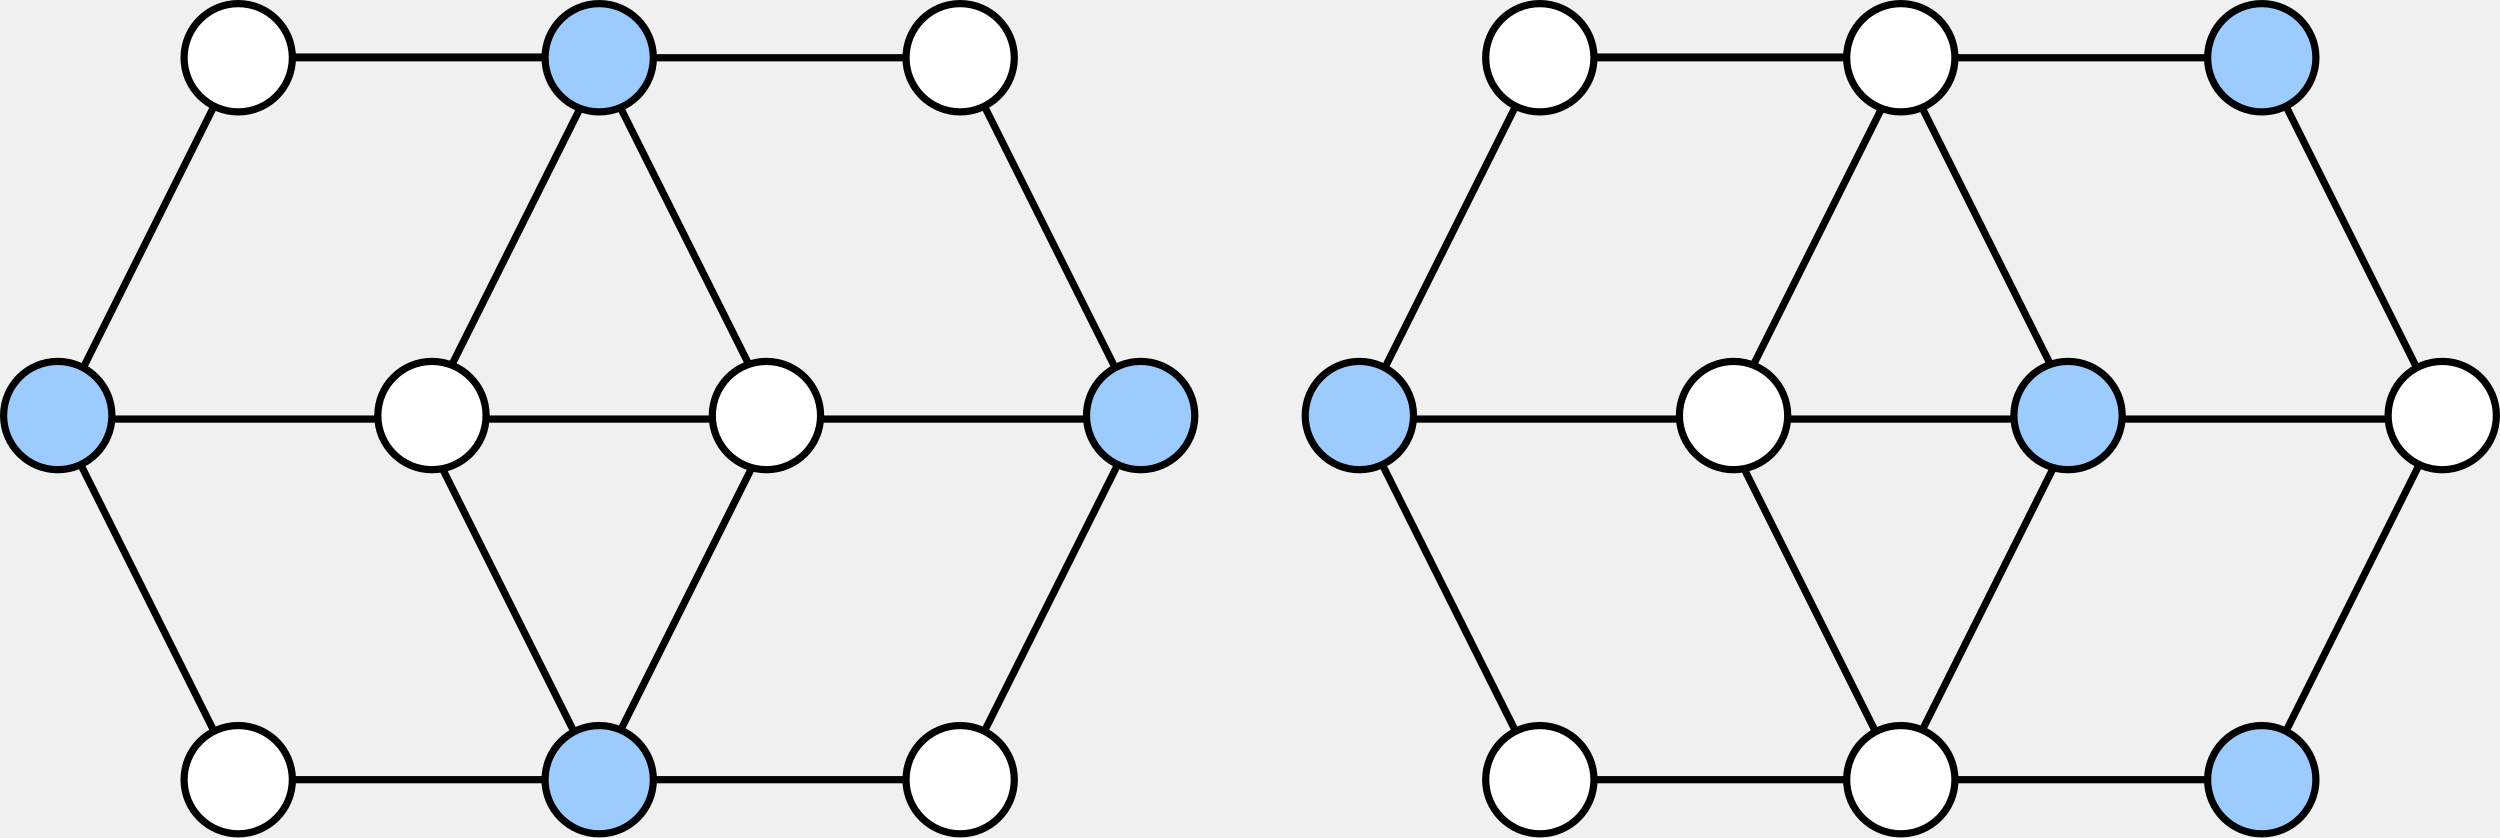
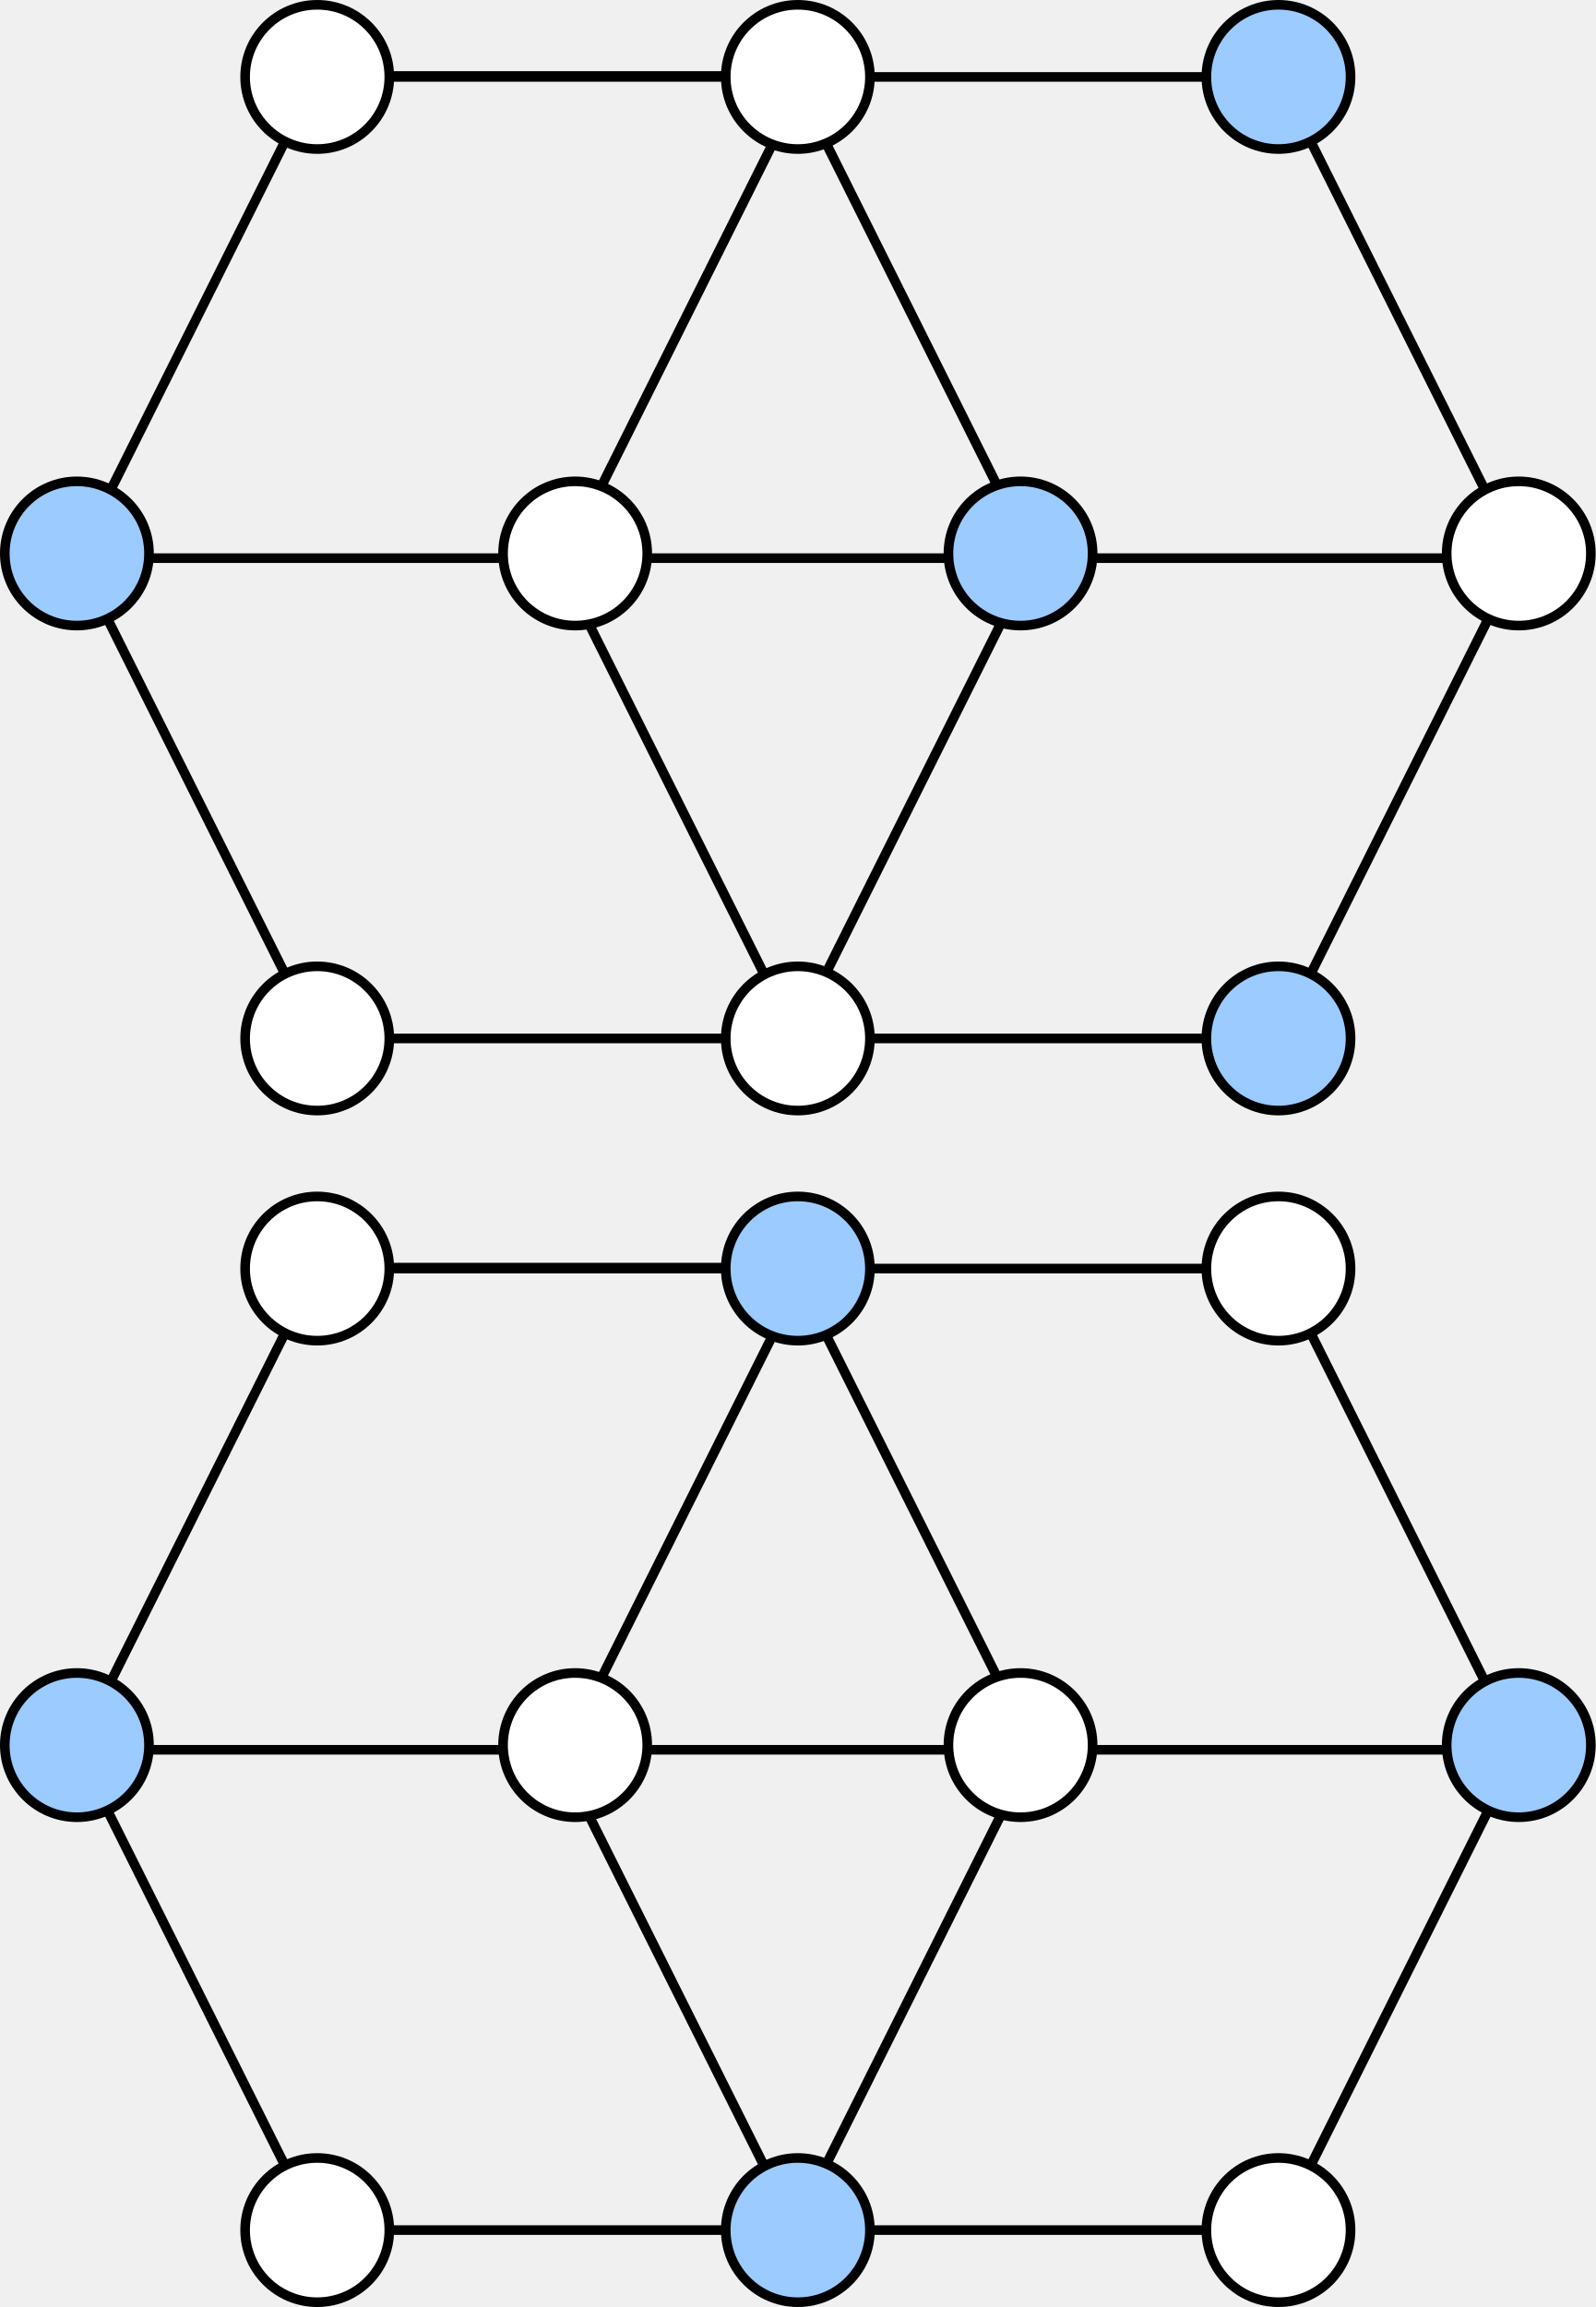
- <svg xmlns="http://www.w3.org/2000/svg" width="692.59" height="232" viewBox="0 0 692.59 232" version="1.1" id="svg218">
+ <svg xmlns="http://www.w3.org/2000/svg" width="332" height="479.866" viewBox="0 0 332 479.866" version="1.1" id="svg218">
  <defs id="defs222" />
-   <g id="g1352" transform="translate(477.4177,48.32717)">
+   <g id="g1352" transform="translate(116.8277,48.32717)">
    <g id="g1960">
      <line x1="48.612" y1="-31.402" x2="98.612" y2="68.598" stroke="#000000" stroke-width="2" id="line186-3-41" />
      <line x1="49.927" y1="-30.428" x2="-0.073" y2="69.572" stroke="#000000" stroke-width="2" id="line186-8-3" />
      <line x1="47.639" y1="168.89" x2="97.639" y2="68.89" stroke="#000000" stroke-width="2" id="line186-3-4-7" />
      <line x1="48.953" y1="167.916" x2="-1.047" y2="67.916" stroke="#000000" stroke-width="2" id="line186-8-8-8" />
      <line x1="-103.944" y1="67.77" x2="199.075" y2="67.77" stroke="#000000" stroke-width="2" id="line184-1-8" />
      <line x1="-50.828" y1="-32.327" x2="49.172" y2="-32.327" stroke="#000000" stroke-width="2" id="line182-3" />
      <line x1="-52.337" y1="-32.522" x2="47.663" y2="-32.522" stroke="#000000" stroke-width="2" id="line182-8-8" />
      <line x1="49.172" y1="-32.327" x2="149.172" y2="-32.327" stroke="#000000" stroke-width="2" id="line184-15" />
      <line x1="149.172" y1="-32.327" x2="199.172" y2="67.673" stroke="#000000" stroke-width="2" id="line186-35" />
      <line x1="199.172" y1="67.673" x2="149.172" y2="167.673" stroke="#000000" stroke-width="2" id="line188-4" />
      <line x1="149.172" y1="167.673" x2="49.172" y2="167.673" stroke="#000000" stroke-width="2" id="line190-3" />
      <line x1="49.172" y1="167.673" x2="-50.828" y2="167.673" stroke="#000000" stroke-width="2" id="line192-6" />
      <line x1="-50.828" y1="167.673" x2="-100.828" y2="67.673" stroke="#000000" stroke-width="2" id="line194-5" />
      <line x1="-100.828" y1="67.673" x2="-50.828" y2="-32.327" stroke="#000000" stroke-width="2" id="line196-9" />
      <circle cx="-50.828" cy="-32.327" r="15" fill="black" id="circle198-5" style="fill:#ffffff;fill-opacity:1;stroke:#000000;stroke-width:2;stroke-dasharray:none;stroke-opacity:1" />
      <circle cx="49.172" cy="-32.327" r="15" fill="#0000ff" id="circle200-4" style="fill:#ffffff;fill-opacity:1;stroke:#000000;stroke-width:2;stroke-dasharray:none;stroke-opacity:1" />
      <circle cx="149.172" cy="-32.327" r="15" fill="black" id="circle202-9" style="fill:#9bcbff;fill-opacity:1;stroke:#000000;stroke-width:2;stroke-dasharray:none;stroke-opacity:1" />
      <circle cx="199.172" cy="66.796" r="15" fill="#0000ff" id="circle204-1" style="fill:#ffffff;fill-opacity:1;stroke:#000000;stroke-width:2;stroke-dasharray:none;stroke-opacity:1" />
      <circle cx="149.172" cy="167.673" r="15" fill="black" id="circle206-7" style="fill:#9bcbff;fill-opacity:1;stroke:#000000;stroke-width:2;stroke-dasharray:none;stroke-opacity:1" />
      <circle cx="95.506" cy="66.796" r="15" fill="black" id="circle206-6-55" style="fill:#9bcbff;fill-opacity:1;stroke:#000000;stroke-width:2;stroke-dasharray:none;stroke-opacity:1" />
      <circle cx="2.839" cy="66.796" r="15" fill="black" id="circle206-6-5-4" style="fill:#ffffff;fill-opacity:1;stroke:#000000;stroke-width:2;stroke-dasharray:none;stroke-opacity:1" />
      <circle cx="49.172" cy="167.673" r="15" fill="#0000ff" id="circle208-1" style="fill:#ffffff;fill-opacity:1;stroke:#000000;stroke-width:2;stroke-dasharray:none;stroke-opacity:1" />
      <circle cx="-50.828" cy="167.673" r="15" fill="black" id="circle210-8" style="fill:#ffffff;fill-opacity:1;stroke:#000000;stroke-width:2;stroke-dasharray:none;stroke-opacity:1" />
      <circle cx="-100.828" cy="66.796" r="15" fill="#0000ff" id="circle212-8" style="fill:#9bcbff;fill-opacity:1;stroke:#000000;stroke-width:2;stroke-dasharray:none;stroke-opacity:1" />
    </g>
  </g>
-   <g id="g1352-4" transform="translate(116.8277,48.32717)">
+   <g id="g1352-4" transform="translate(116.8277,296.1932)">
    <line x1="48.612" y1="-31.402" x2="98.612" y2="68.598" stroke="#000000" stroke-width="2" id="line186-3-41-4" />
    <line x1="49.927" y1="-30.428" x2="-0.073" y2="69.572" stroke="#000000" stroke-width="2" id="line186-8-3-9" />
    <line x1="47.639" y1="168.89" x2="97.639" y2="68.89" stroke="#000000" stroke-width="2" id="line186-3-4-7-1" />
    <line x1="48.953" y1="167.916" x2="-1.047" y2="67.916" stroke="#000000" stroke-width="2" id="line186-8-8-8-5" />
    <line x1="-103.944" y1="67.77" x2="199.075" y2="67.77" stroke="#000000" stroke-width="2" id="line184-1-8-5" />
    <line x1="-50.828" y1="-32.327" x2="49.172" y2="-32.327" stroke="#000000" stroke-width="2" id="line182-3-5" />
    <line x1="-52.337" y1="-32.522" x2="47.663" y2="-32.522" stroke="#000000" stroke-width="2" id="line182-8-8-8" />
    <line x1="49.172" y1="-32.327" x2="149.172" y2="-32.327" stroke="#000000" stroke-width="2" id="line184-15-2" />
    <line x1="149.172" y1="-32.327" x2="199.172" y2="67.673" stroke="#000000" stroke-width="2" id="line186-35-9" />
    <line x1="199.172" y1="67.673" x2="149.172" y2="167.673" stroke="#000000" stroke-width="2" id="line188-4-8" />
    <line x1="149.172" y1="167.673" x2="49.172" y2="167.673" stroke="#000000" stroke-width="2" id="line190-3-2" />
    <line x1="49.172" y1="167.673" x2="-50.828" y2="167.673" stroke="#000000" stroke-width="2" id="line192-6-0" />
    <line x1="-50.828" y1="167.673" x2="-100.828" y2="67.673" stroke="#000000" stroke-width="2" id="line194-5-7" />
    <line x1="-100.828" y1="67.673" x2="-50.828" y2="-32.327" stroke="#000000" stroke-width="2" id="line196-9-4" />
    <circle cx="-50.828" cy="-32.327" r="15" fill="black" id="circle198-5-8" style="fill:#ffffff;fill-opacity:1;stroke:#000000;stroke-width:2;stroke-dasharray:none;stroke-opacity:1" />
    <circle cx="49.172" cy="-32.327" r="15" fill="#0000ff" id="circle200-4-5" style="fill:#9bcbff;fill-opacity:1;stroke:#000000;stroke-width:2;stroke-dasharray:none;stroke-opacity:1" />
    <circle cx="149.172" cy="-32.327" r="15" fill="black" id="circle202-9-8" style="fill:#ffffff;fill-opacity:1;stroke:#000000;stroke-width:2;stroke-dasharray:none;stroke-opacity:1" />
    <circle cx="199.172" cy="66.796" r="15" fill="#0000ff" id="circle204-1-3" style="fill:#9bcbff;fill-opacity:1;stroke:#000000;stroke-width:2;stroke-dasharray:none;stroke-opacity:1" />
    <circle cx="149.172" cy="167.673" r="15" fill="black" id="circle206-7-0" style="fill:#ffffff;fill-opacity:1;stroke:#000000;stroke-width:2;stroke-dasharray:none;stroke-opacity:1" />
    <circle cx="95.506" cy="66.796" r="15" fill="black" id="circle206-6-55-6" style="fill:#ffffff;fill-opacity:1;stroke:#000000;stroke-width:2;stroke-dasharray:none;stroke-opacity:1" />
    <circle cx="2.839" cy="66.796" r="15" fill="black" id="circle206-6-5-4-2" style="fill:#ffffff;fill-opacity:1;stroke:#000000;stroke-width:2;stroke-dasharray:none;stroke-opacity:1" />
    <circle cx="49.172" cy="167.673" r="15" fill="#0000ff" id="circle208-1-2" style="fill:#9bcbff;fill-opacity:1;stroke:#000000;stroke-width:2;stroke-dasharray:none;stroke-opacity:1" />
    <circle cx="-50.828" cy="167.673" r="15" fill="black" id="circle210-8-5" style="fill:#ffffff;fill-opacity:1;stroke:#000000;stroke-width:2;stroke-dasharray:none;stroke-opacity:1" />
    <circle cx="-100.828" cy="66.796" r="15" fill="#0000ff" id="circle212-8-2" style="fill:#9bcbff;fill-opacity:1;stroke:#000000;stroke-width:2;stroke-dasharray:none;stroke-opacity:1" />
  </g>
</svg>
